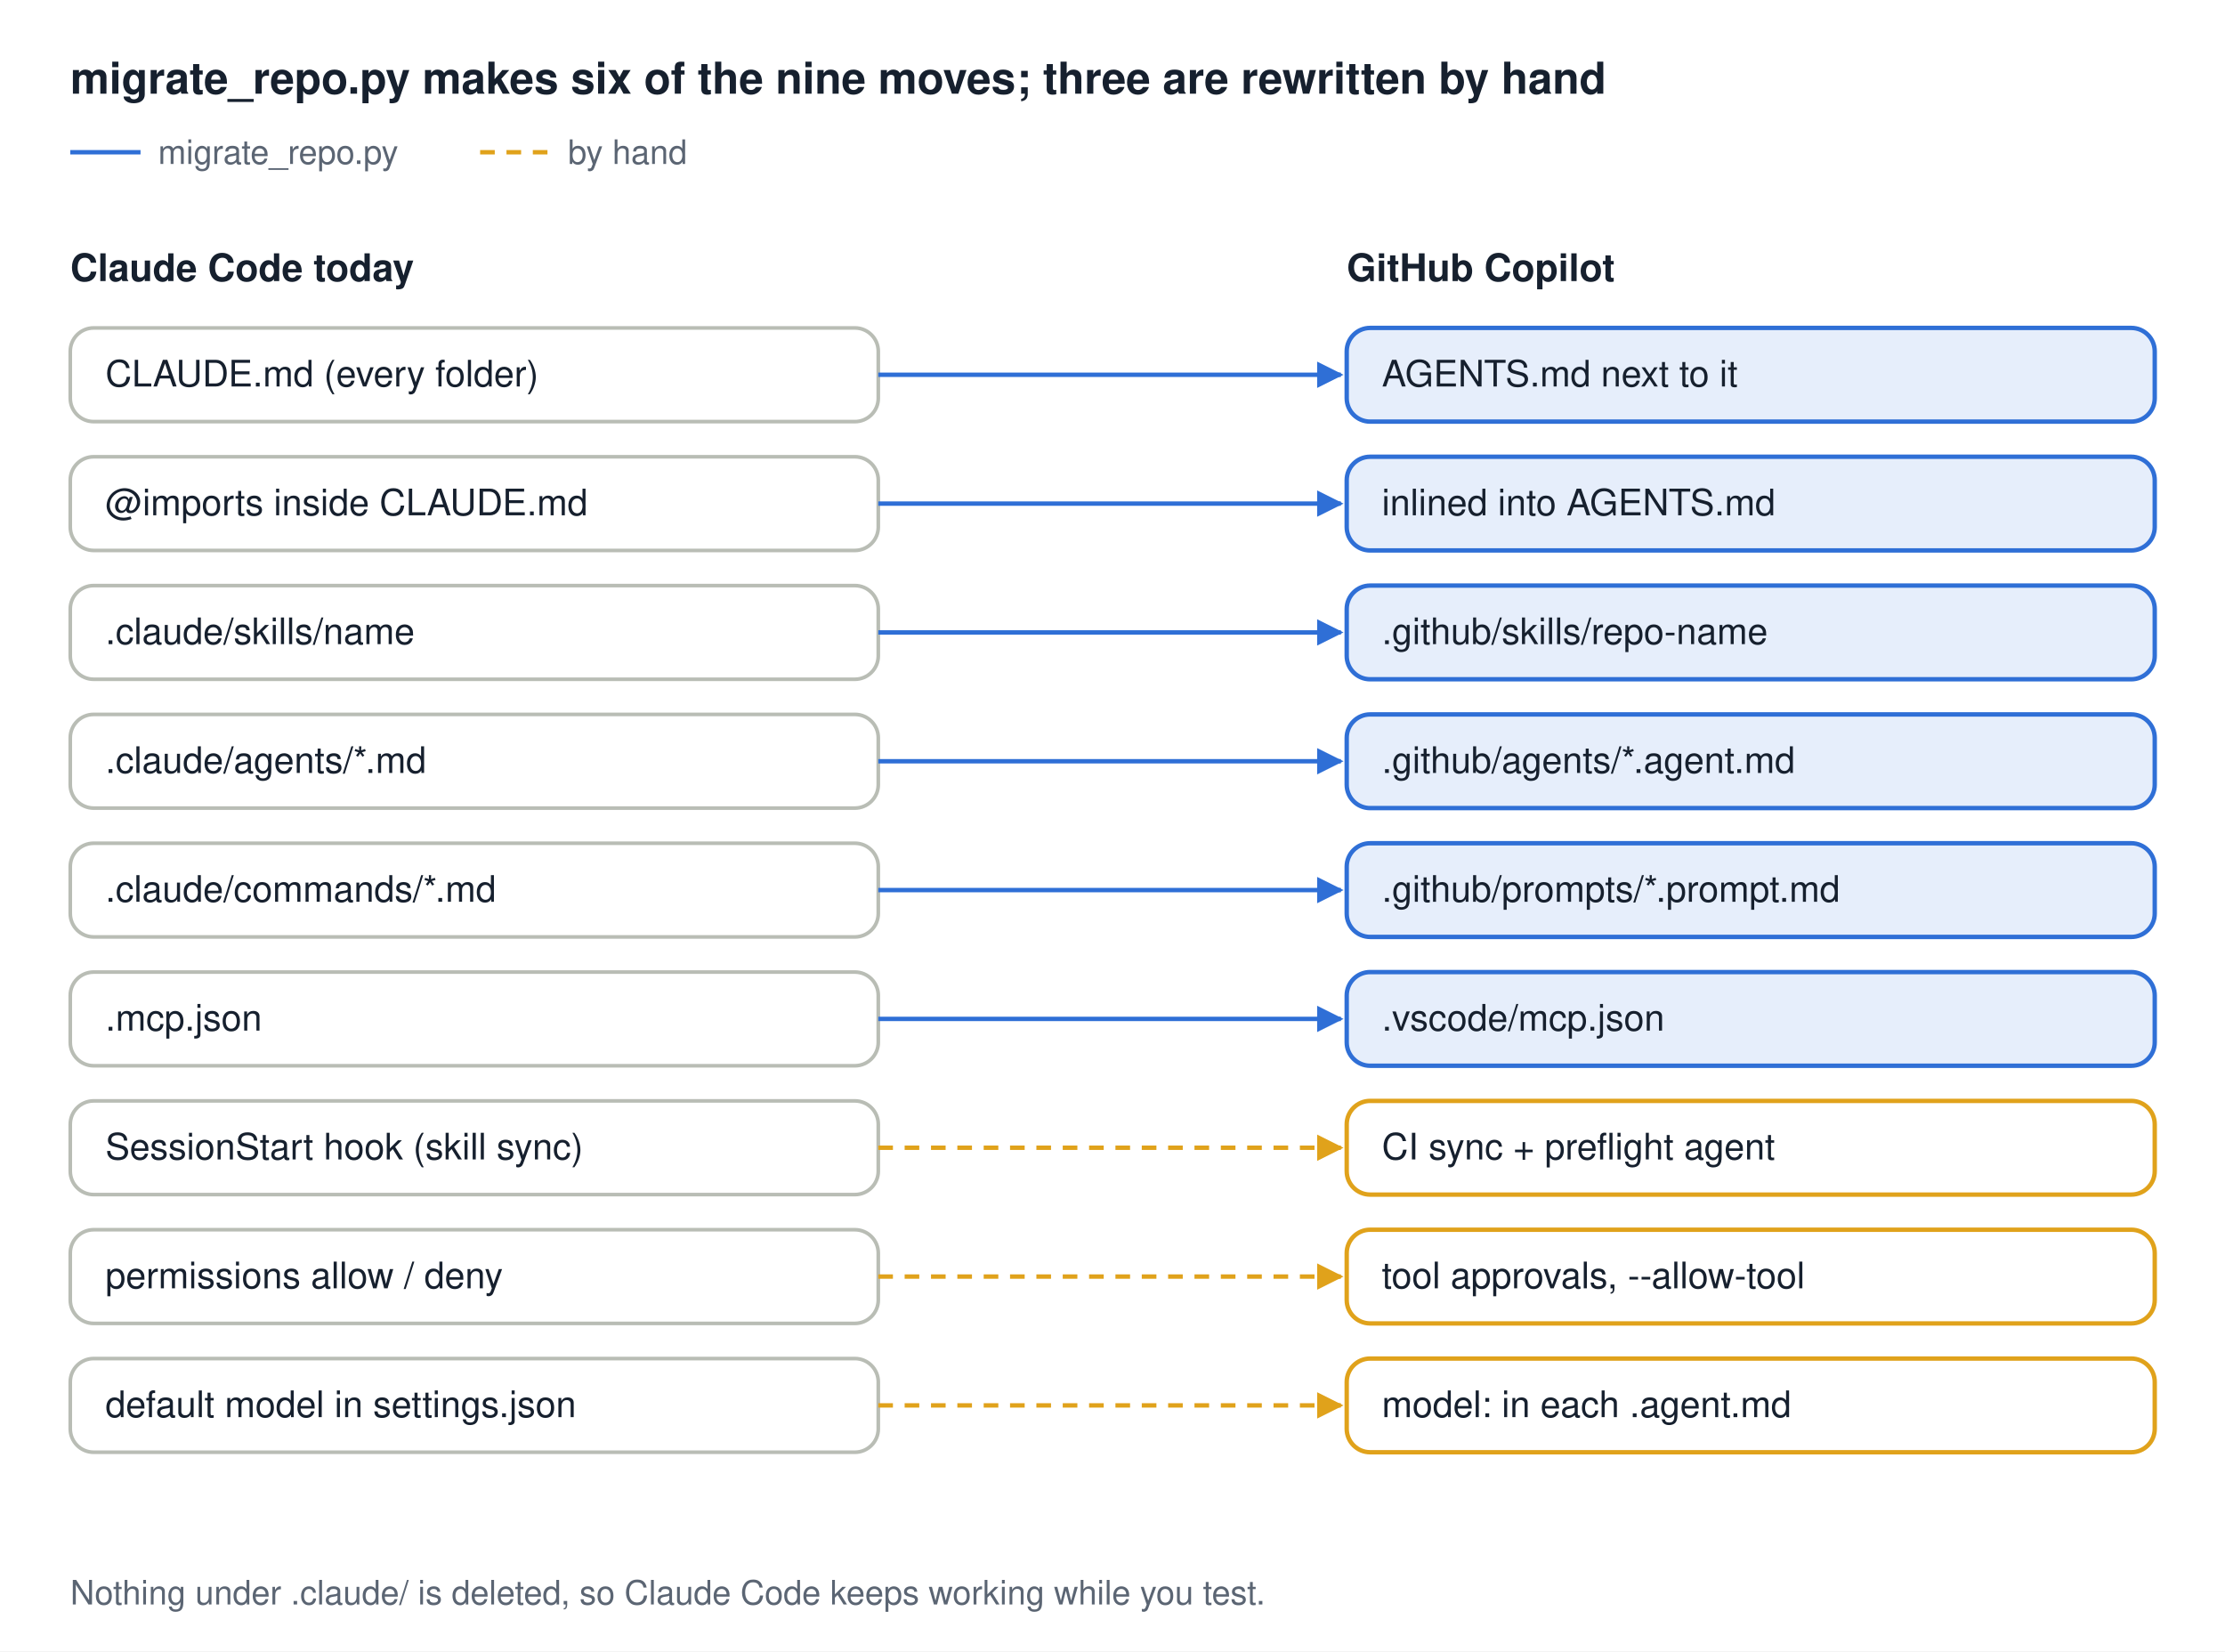
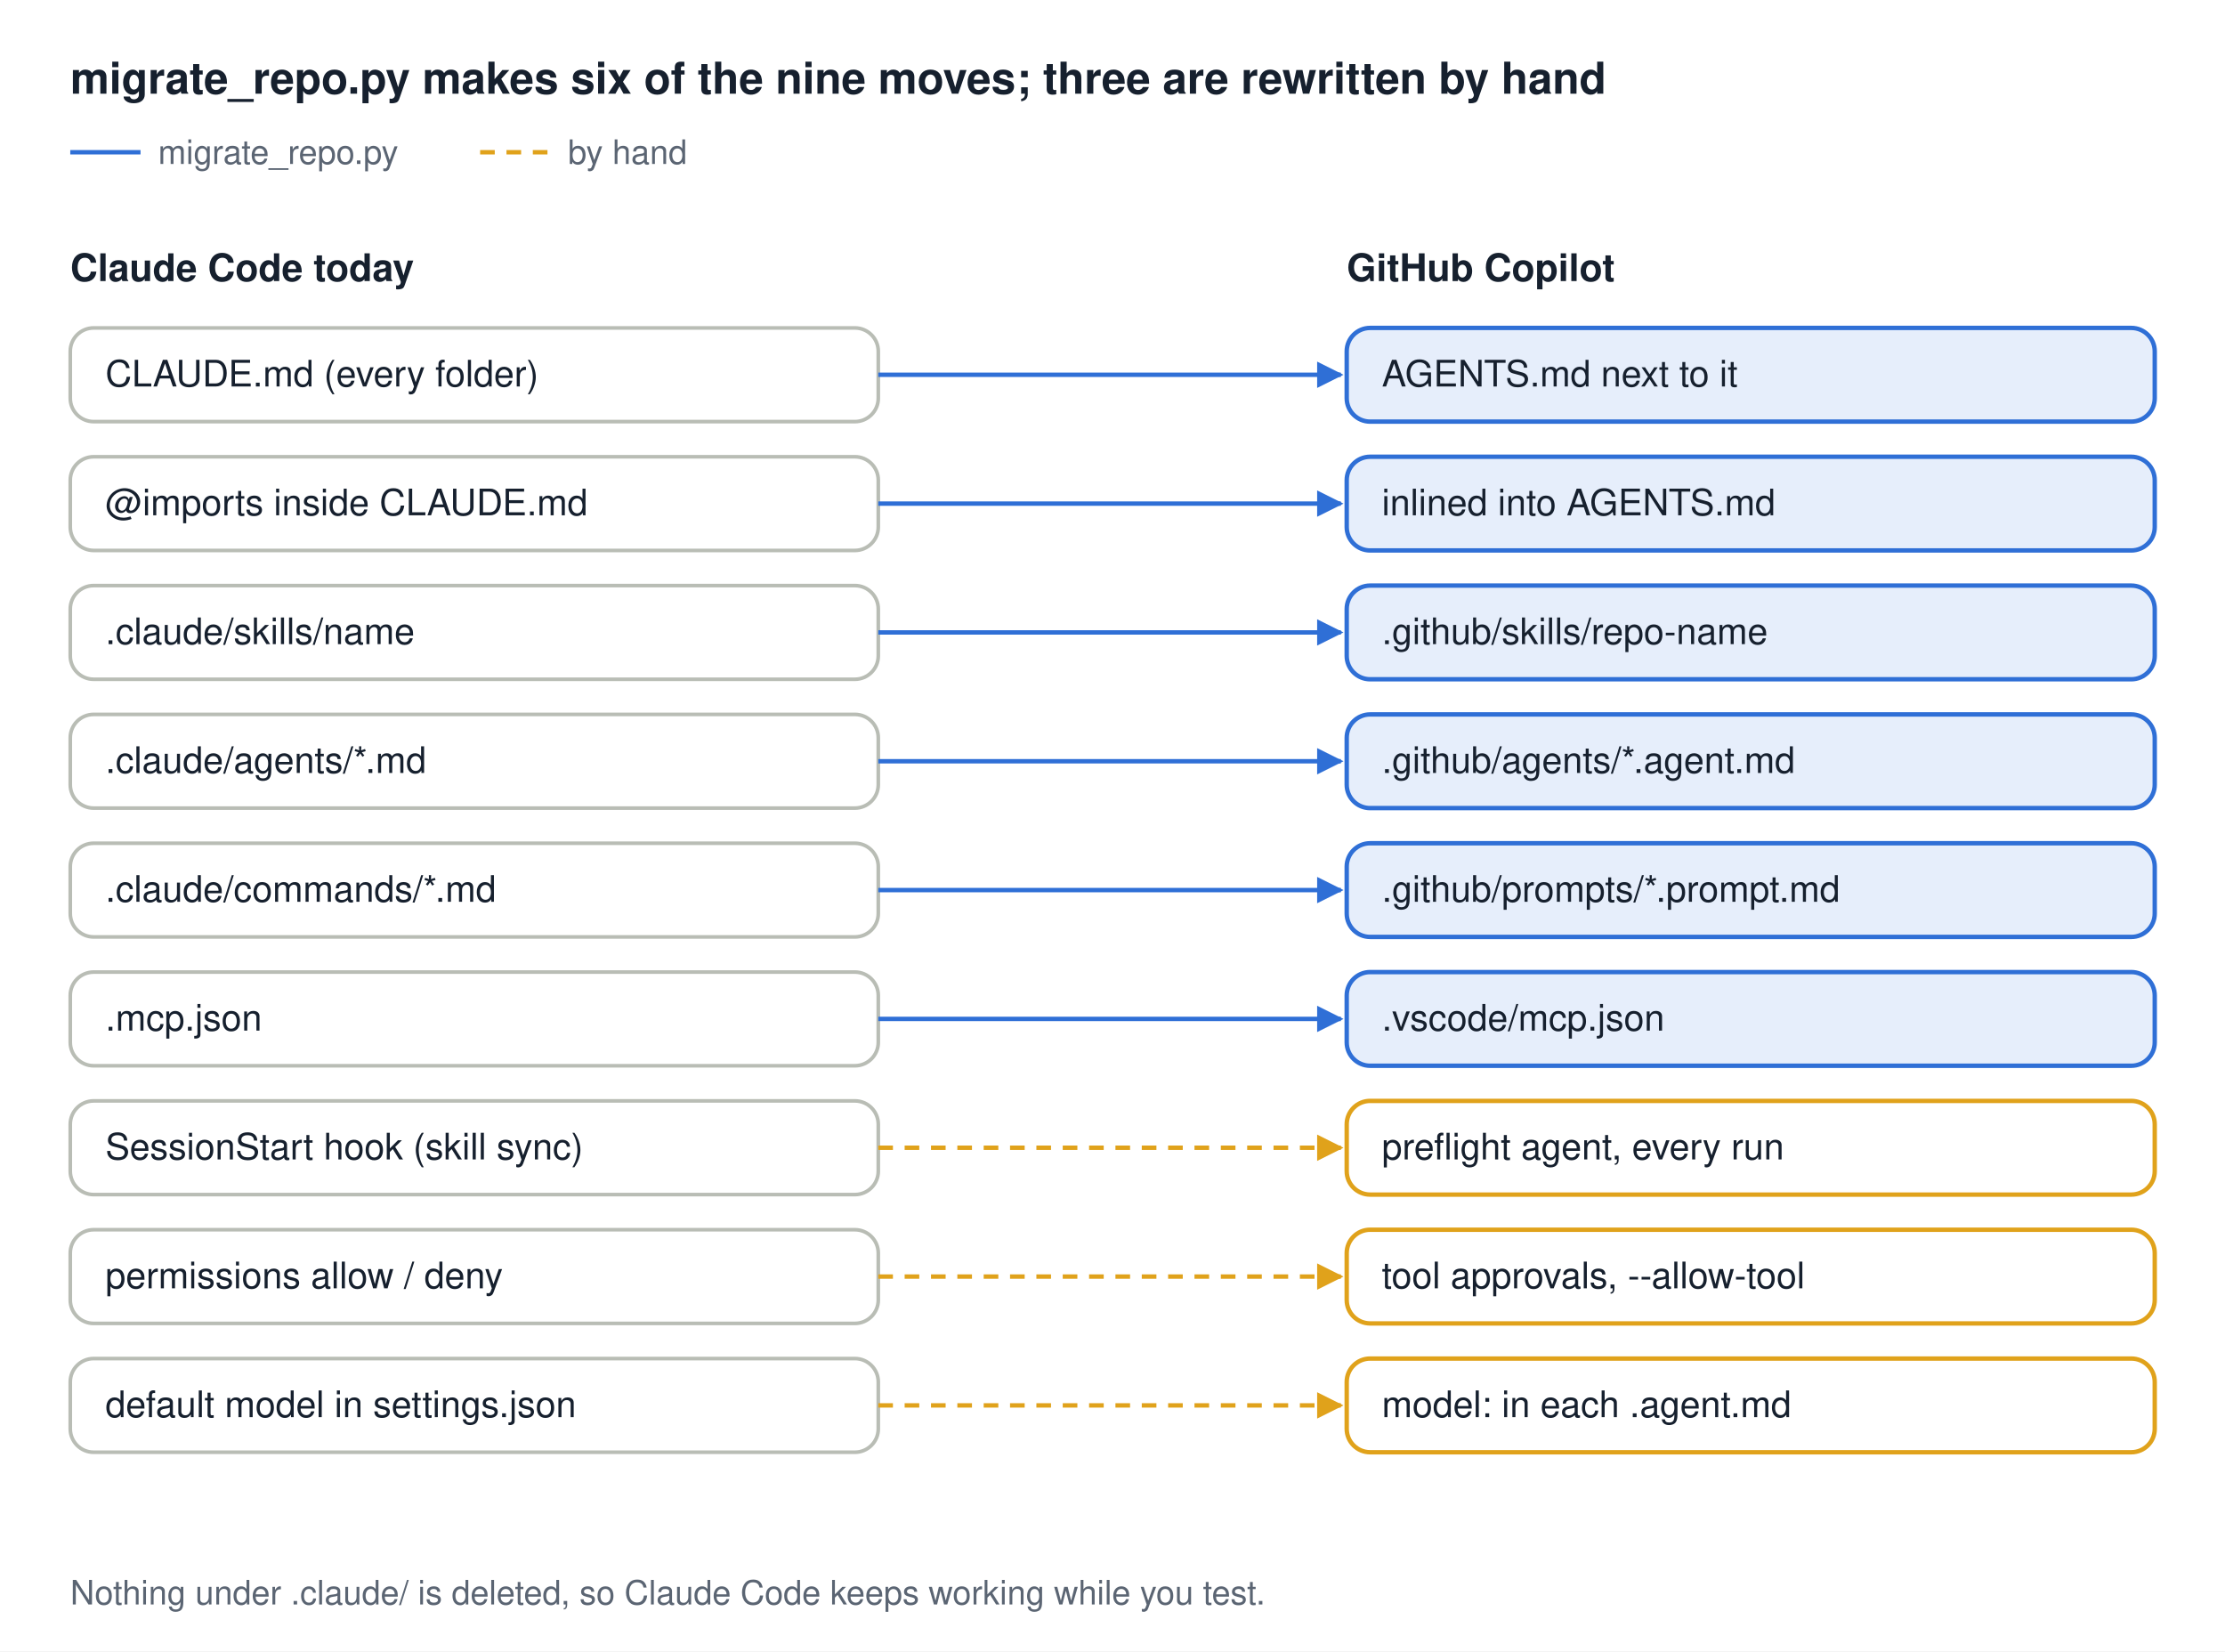
<svg xmlns="http://www.w3.org/2000/svg" viewBox="0 0 760 564" width="760" height="564" font-family="-apple-system,Segoe UI,Helvetica,Arial,sans-serif" font-size="12.5">
  <rect width="760" height="564" fill="#FFFFFF" />
  <defs>
    <marker id="a" viewBox="0 0 10 10" refX="9" refY="5" markerWidth="6" markerHeight="6" orient="auto">
      <path d="M0 0L10 5L0 10z" fill="#2F6FD6" />
    </marker>
    <marker id="h" viewBox="0 0 10 10" refX="9" refY="5" markerWidth="6" markerHeight="6" orient="auto">
      <path d="M0 0L10 5L0 10z" fill="#E0A21B" />
    </marker>
  </defs>
  <text x="24" y="32" font-size="15" font-weight="600" fill="#16202E">migrate_repo.py makes six of the nine moves; three are rewritten by hand</text>
  <line x1="24" y1="52" x2="48" y2="52" stroke="#2F6FD6" stroke-width="1.5" />
  <text x="54" y="56" font-size="11.5" fill="#5B6573">migrate_repo.py</text>
  <line x1="164" y1="52" x2="188" y2="52" stroke="#E0A21B" stroke-width="1.5" stroke-dasharray="5 4" />
  <text x="194" y="56" font-size="11.5" fill="#5B6573">by hand</text>
  <text x="24" y="96" font-size="13" font-weight="600" fill="#16202E">Claude Code today</text>
  <text x="460" y="96" font-size="13" font-weight="600" fill="#16202E">GitHub Copilot</text>
  <rect x="24" y="112.0" width="276" height="32" rx="8" fill="none" stroke="#B9BDB5" stroke-width="1.25" />
  <rect x="460" y="112.0" width="276" height="32" rx="8" fill="#E6EEFB" stroke="#2F6FD6" stroke-width="1.5" />
  <path d="M300 128H458" stroke="#2F6FD6" stroke-width="1.5" fill="none" marker-end="url(#a)" />
  <text x="36" y="132" fill="#16202E">CLAUDE.md (every folder)</text>
  <text x="472" y="132" fill="#16202E">AGENTS.md next to it</text>
  <rect x="24" y="156.0" width="276" height="32" rx="8" fill="none" stroke="#B9BDB5" stroke-width="1.25" />
  <rect x="460" y="156.0" width="276" height="32" rx="8" fill="#E6EEFB" stroke="#2F6FD6" stroke-width="1.5" />
  <path d="M300 172H458" stroke="#2F6FD6" stroke-width="1.5" fill="none" marker-end="url(#a)" />
  <text x="36" y="176" fill="#16202E">@imports inside CLAUDE.md</text>
  <text x="472" y="176" fill="#16202E">inlined into AGENTS.md</text>
  <rect x="24" y="200.0" width="276" height="32" rx="8" fill="none" stroke="#B9BDB5" stroke-width="1.25" />
  <rect x="460" y="200.0" width="276" height="32" rx="8" fill="#E6EEFB" stroke="#2F6FD6" stroke-width="1.5" />
  <path d="M300 216H458" stroke="#2F6FD6" stroke-width="1.5" fill="none" marker-end="url(#a)" />
  <text x="36" y="220" fill="#16202E">.claude/skills/name</text>
  <text x="472" y="220" fill="#16202E">.github/skills/repo-name</text>
  <rect x="24" y="244.0" width="276" height="32" rx="8" fill="none" stroke="#B9BDB5" stroke-width="1.25" />
  <rect x="460" y="244.0" width="276" height="32" rx="8" fill="#E6EEFB" stroke="#2F6FD6" stroke-width="1.5" />
  <path d="M300 260H458" stroke="#2F6FD6" stroke-width="1.5" fill="none" marker-end="url(#a)" />
  <text x="36" y="264" fill="#16202E">.claude/agents/*.md</text>
  <text x="472" y="264" fill="#16202E">.github/agents/*.agent.md</text>
  <rect x="24" y="288.0" width="276" height="32" rx="8" fill="none" stroke="#B9BDB5" stroke-width="1.25" />
  <rect x="460" y="288.0" width="276" height="32" rx="8" fill="#E6EEFB" stroke="#2F6FD6" stroke-width="1.5" />
  <path d="M300 304H458" stroke="#2F6FD6" stroke-width="1.5" fill="none" marker-end="url(#a)" />
  <text x="36" y="308" fill="#16202E">.claude/commands/*.md</text>
  <text x="472" y="308" fill="#16202E">.github/prompts/*.prompt.md</text>
  <rect x="24" y="332.0" width="276" height="32" rx="8" fill="none" stroke="#B9BDB5" stroke-width="1.25" />
  <rect x="460" y="332.0" width="276" height="32" rx="8" fill="#E6EEFB" stroke="#2F6FD6" stroke-width="1.5" />
  <path d="M300 348H458" stroke="#2F6FD6" stroke-width="1.5" fill="none" marker-end="url(#a)" />
  <text x="36" y="352" fill="#16202E">.mcp.json</text>
  <text x="472" y="352" fill="#16202E">.vscode/mcp.json</text>
  <rect x="24" y="376.0" width="276" height="32" rx="8" fill="none" stroke="#B9BDB5" stroke-width="1.25" />
  <rect x="460" y="376.0" width="276" height="32" rx="8" fill="#FFFFFF" stroke="#E0A21B" stroke-width="1.5" />
  <path d="M300 392H458" stroke="#E0A21B" stroke-width="1.5" fill="none" stroke-dasharray="5 4" marker-end="url(#h)" />
  <text x="36" y="396" fill="#16202E">SessionStart hook (skill sync)</text>
-   <text x="472" y="396" fill="#16202E">CI sync + preflight agent</text>
+   <text x="472" y="396" fill="#16202E">preflight agent, every run</text>
  <rect x="24" y="420.0" width="276" height="32" rx="8" fill="none" stroke="#B9BDB5" stroke-width="1.25" />
  <rect x="460" y="420.0" width="276" height="32" rx="8" fill="#FFFFFF" stroke="#E0A21B" stroke-width="1.5" />
  <path d="M300 436H458" stroke="#E0A21B" stroke-width="1.5" fill="none" stroke-dasharray="5 4" marker-end="url(#h)" />
  <text x="36" y="440" fill="#16202E">permissions allow / deny</text>
  <text x="472" y="440" fill="#16202E">tool approvals, --allow-tool</text>
  <rect x="24" y="464.0" width="276" height="32" rx="8" fill="none" stroke="#B9BDB5" stroke-width="1.25" />
  <rect x="460" y="464.0" width="276" height="32" rx="8" fill="#FFFFFF" stroke="#E0A21B" stroke-width="1.5" />
  <path d="M300 480H458" stroke="#E0A21B" stroke-width="1.5" fill="none" stroke-dasharray="5 4" marker-end="url(#h)" />
  <text x="36" y="484" fill="#16202E">default model in settings.json</text>
  <text x="472" y="484" fill="#16202E">model: in each .agent.md</text>
  <text x="24" y="548" font-size="11.5" fill="#5B6573">Nothing under .claude/ is deleted, so Claude Code keeps working while you test.</text>
</svg>
